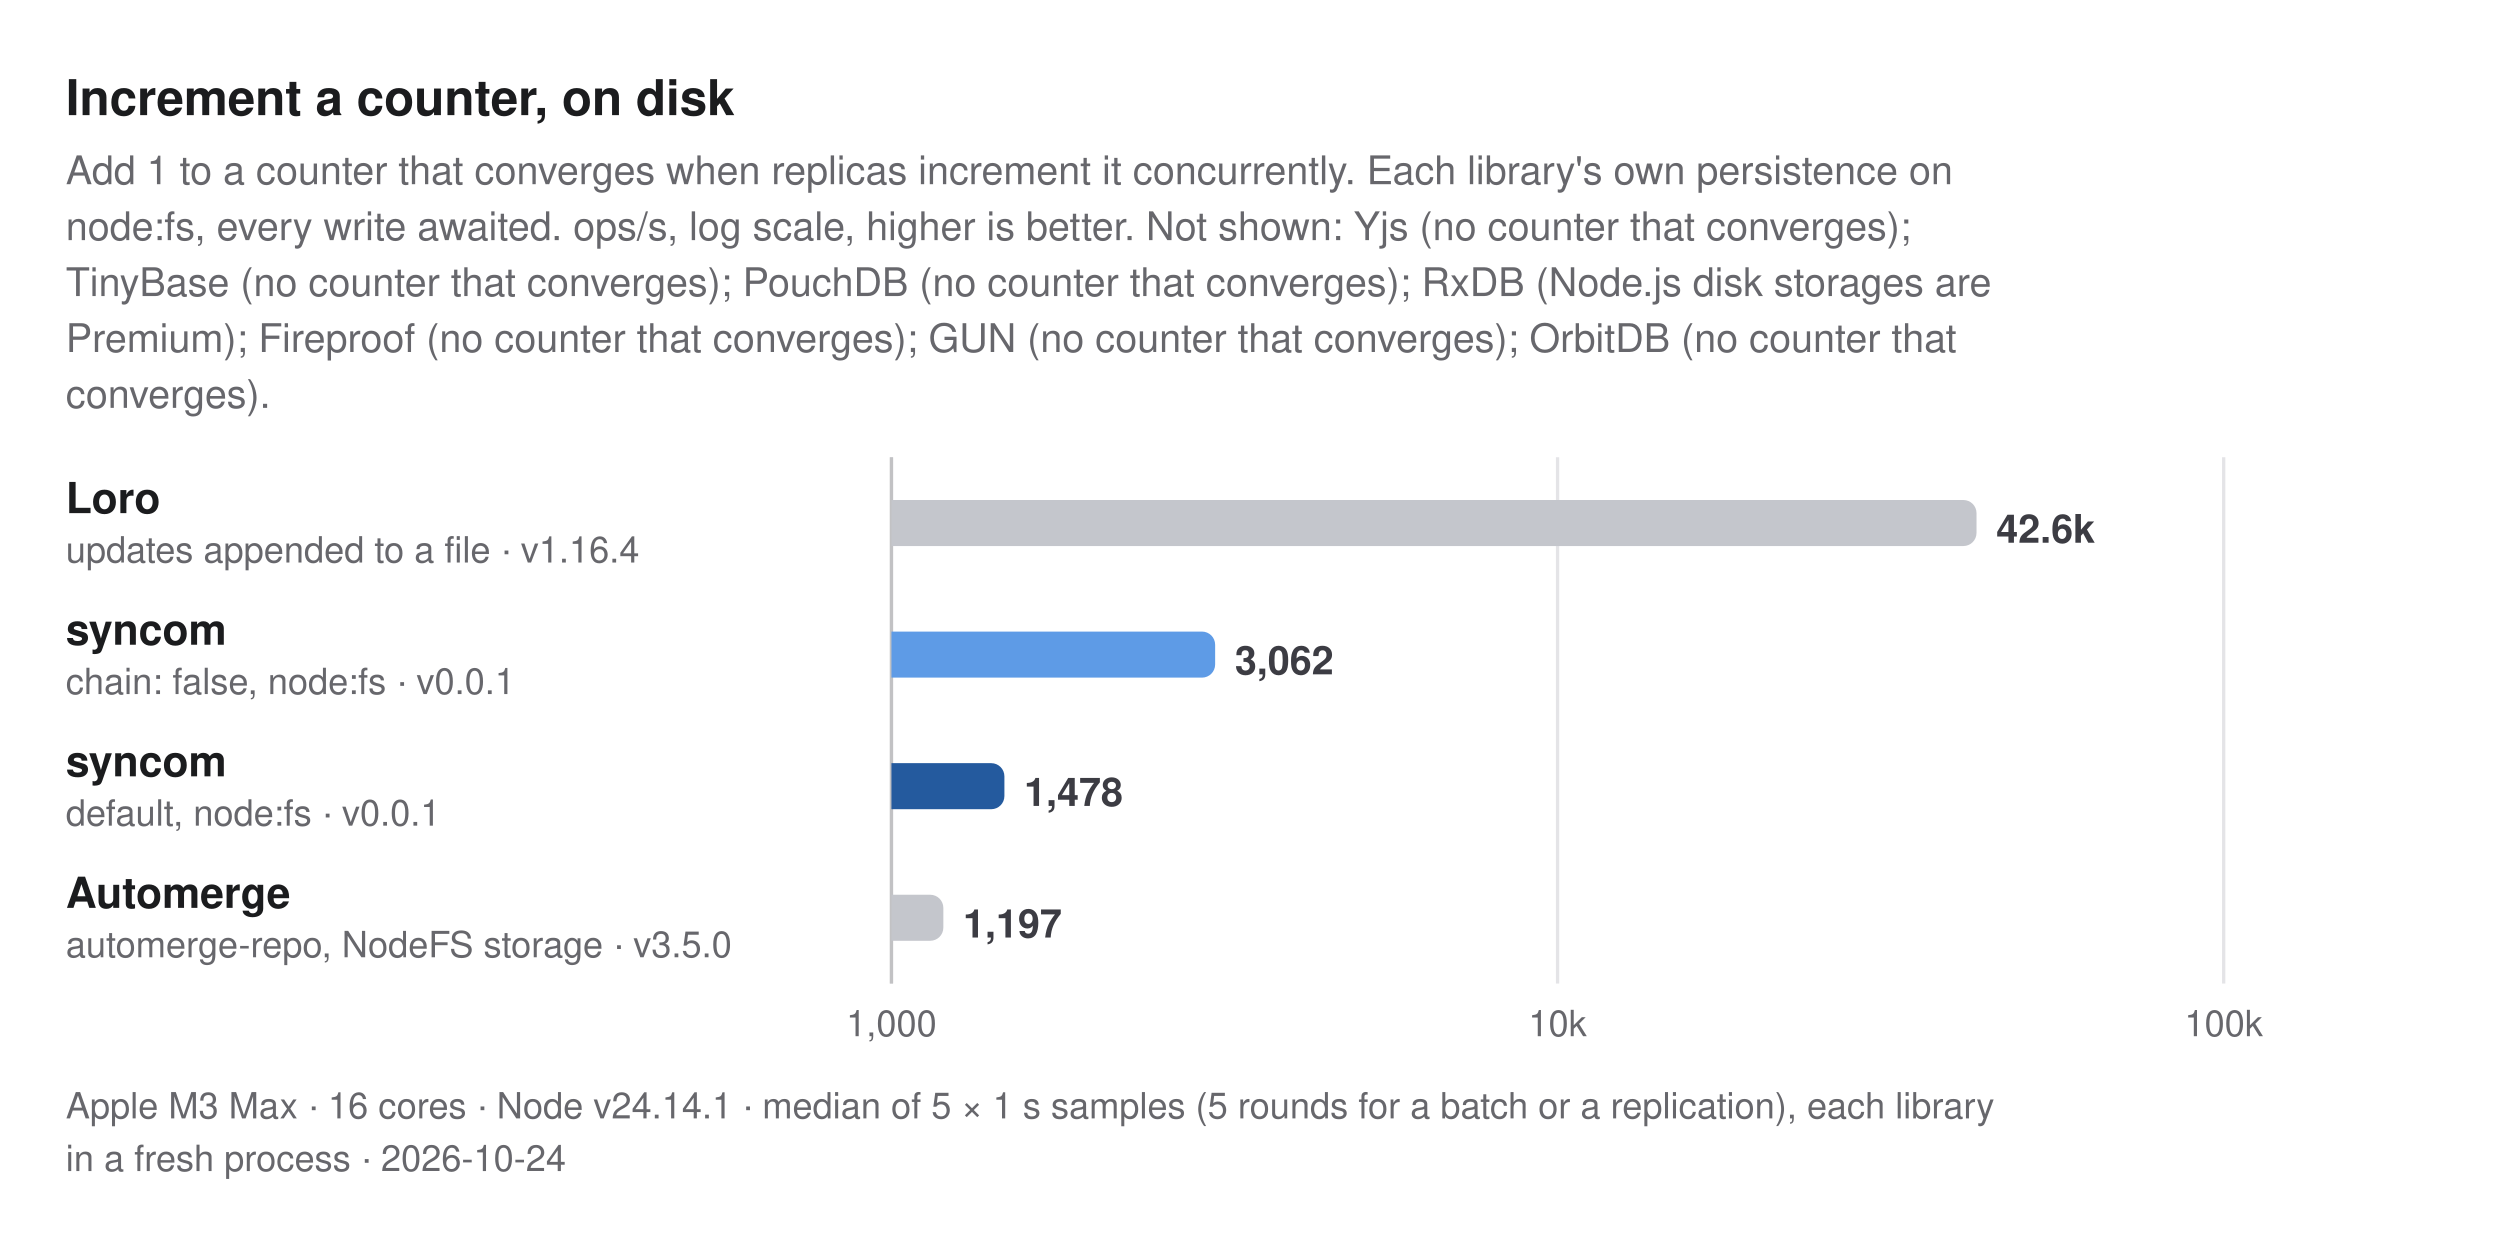
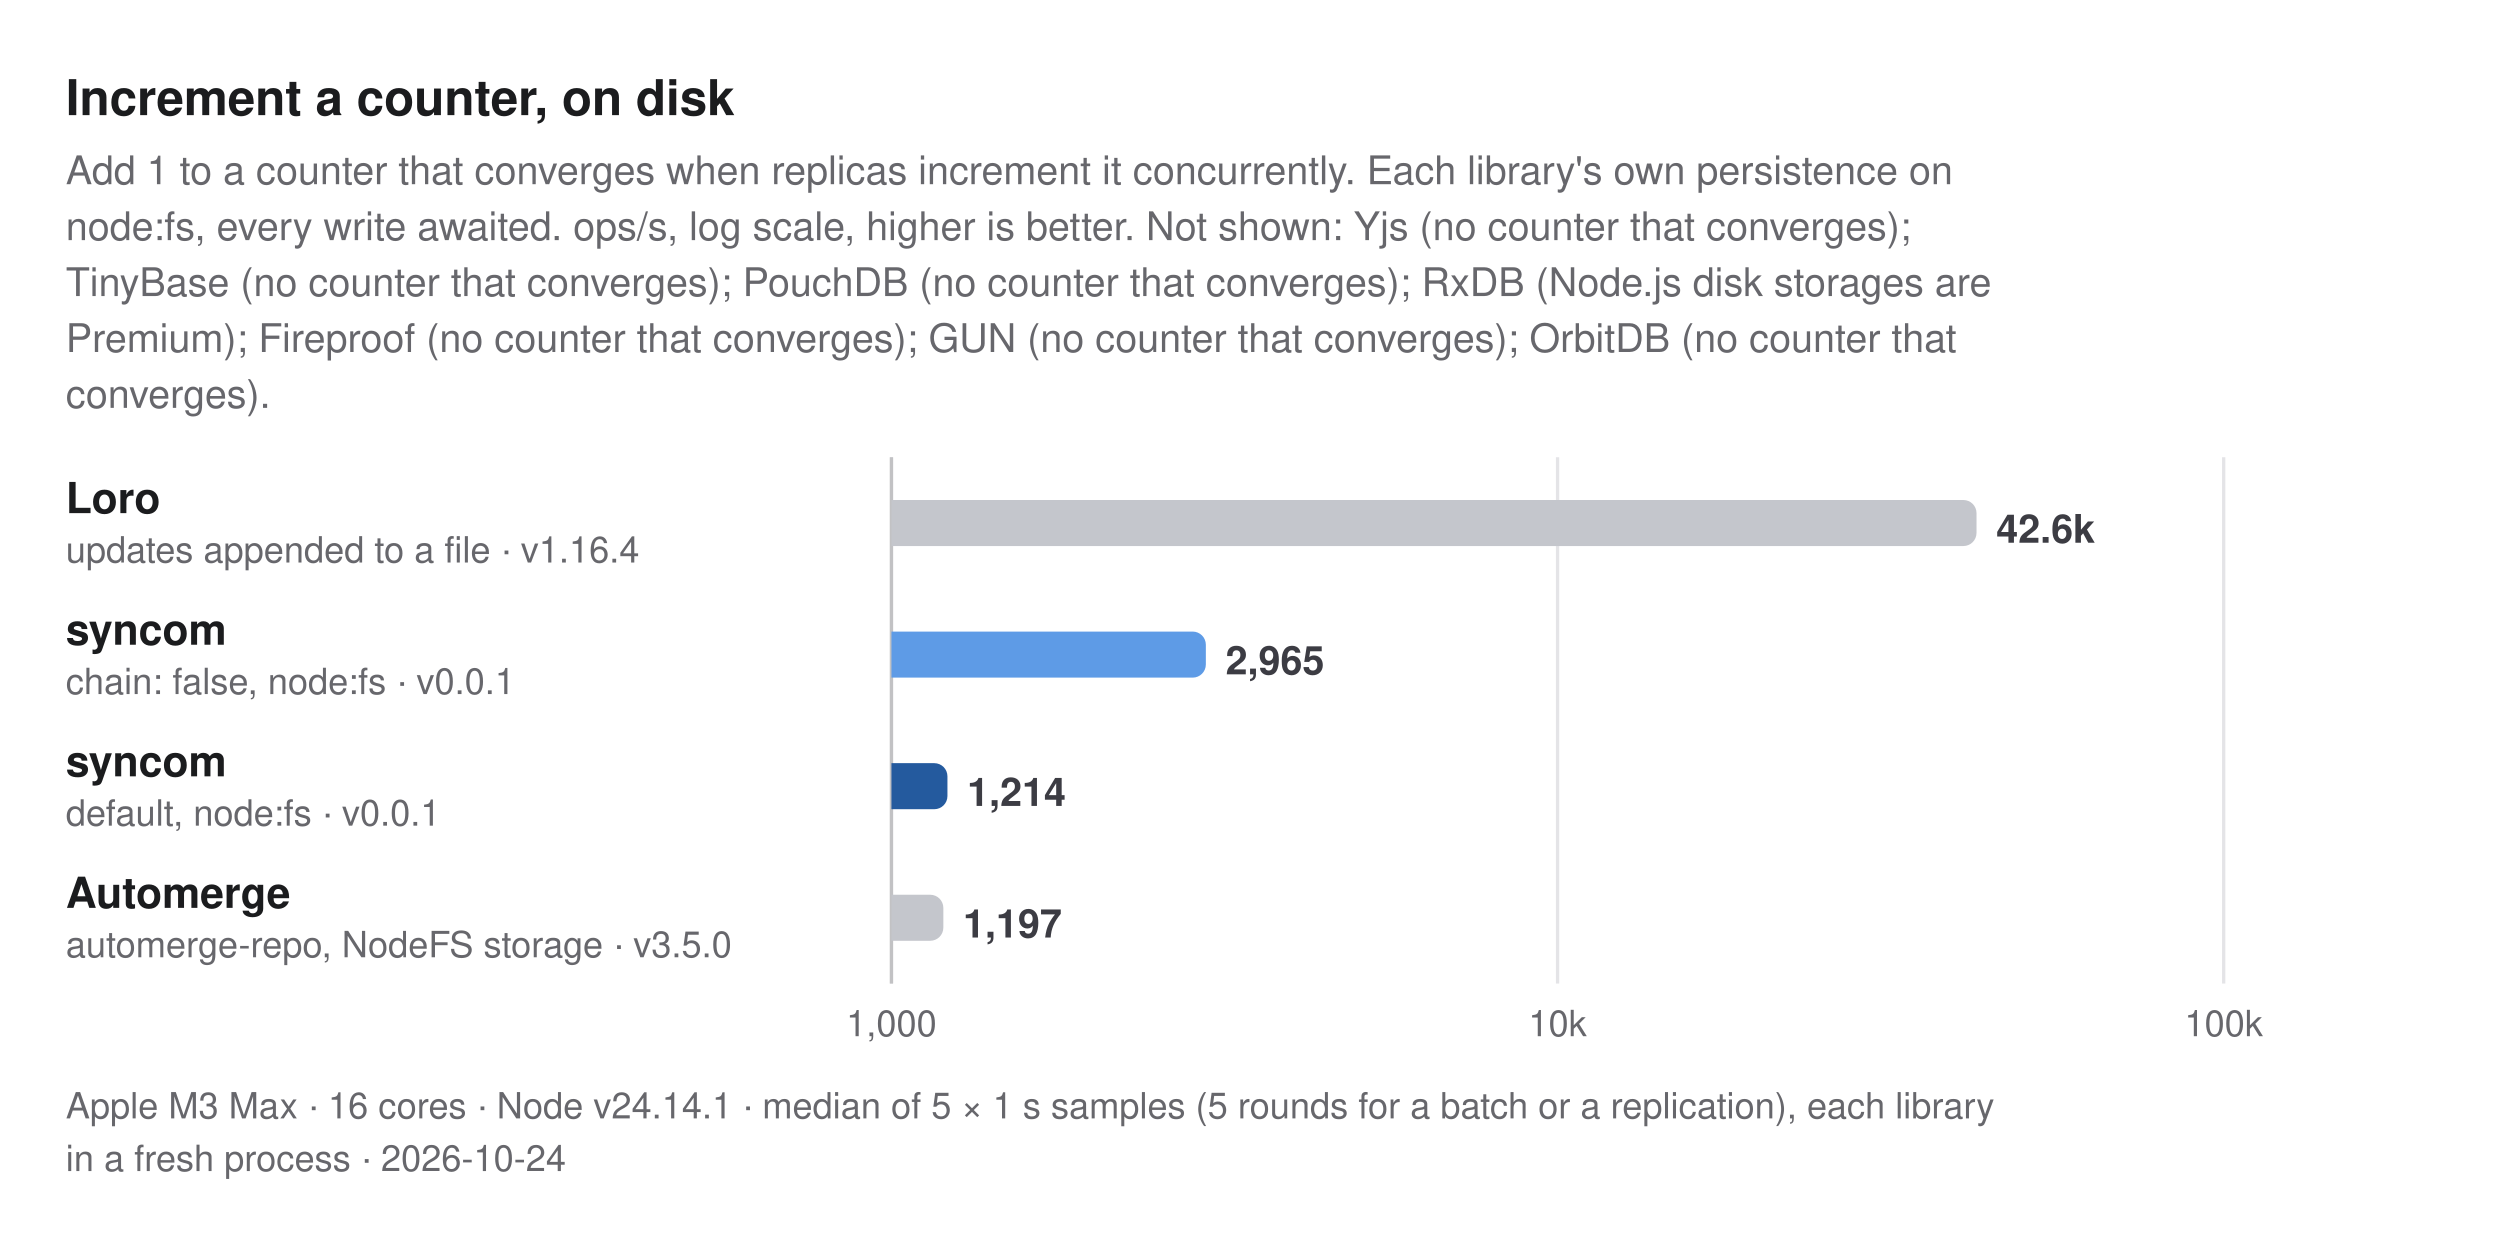
<svg xmlns="http://www.w3.org/2000/svg" width="760" height="375" viewBox="0 0 760 375" role="img" aria-label="Increment a counter, on disk. Add 1 to a counter that converges when replicas increment it concurrently. Each library's own persistence on node:fs, every write awaited. ops/s, log scale, higher is better. Not shown: Yjs (no counter that converges); TinyBase (no counter that converges); PouchDB (no counter that converges); RxDB (Node.js disk storages are Premium); Fireproof (no counter that converges); GUN (no counter that converges); OrbitDB (no counter that converges).">
  <style>
  text { font-family: -apple-system, BlinkMacSystemFont, "Segoe UI", Helvetica, Arial, sans-serif; }
  .title { font-size: 15px; font-weight: 700; fill: #1b1c1e; }
  .subtitle, .caption { font-size: 12px; fill: #67676c; }
  .caption { font-size: 11px; }
  .group { font-size: 11px; font-weight: 600; letter-spacing: 0.06em; fill: #67676c; }
  .label { font-size: 13px; font-weight: 600; fill: #1b1c1e; }
  .label.primary, .label.secondary { font-weight: 700; }
  .sublabel { font-size: 11px; fill: #67676c; }
  .value { font-size: 12px; font-weight: 600; fill: #3c3c43; font-variant-numeric: tabular-nums; }
  .value.small { font-size: 10px; }
  .legend { font-size: 11px; fill: #3c3c43; }
  .tick { font-size: 11px; fill: #67676c; font-variant-numeric: tabular-nums; }
  .grid { stroke: #e4e4e7; stroke-width: 1; }
  .axis { stroke: #c2c2c4; stroke-width: 1; }
  .ref { stroke: #67676c; stroke-width: 1; stroke-dasharray: 3 3; }
  .bar { fill: #c4c6cc; }
  .bar.primary { fill: #245a9e; }
  .bar.secondary { fill: #5e9be6; }
  @media (prefers-color-scheme: dark) {
    .title, .label { fill: #dfdfd6; }
    .subtitle, .caption, .group, .sublabel, .tick { fill: #98989f; }
    .value, .legend { fill: #c2c2c4; }
    .grid { stroke: #2e2e32; }
    .axis { stroke: #48484c; }
    .ref { stroke: #98989f; }
    .bar { fill: #46474e; }
    .bar.primary { fill: #8dbcf2; }
    .bar.secondary { fill: #3d7bd0; }
  }
</style>
  <text class="title" x="20" y="35">Increment a counter, on disk</text>
  <text class="subtitle" x="20" y="56">Add 1 to a counter that converges when replicas increment it concurrently. Each library's own persistence on</text>
  <text class="subtitle" x="20" y="73">node:fs, every write awaited. ops/s, log scale, higher is better. Not shown: Yjs (no counter that converges);</text>
  <text class="subtitle" x="20" y="90">TinyBase (no counter that converges); PouchDB (no counter that converges); RxDB (Node.js disk storages are</text>
  <text class="subtitle" x="20" y="107">Premium); Fireproof (no counter that converges); GUN (no counter that converges); OrbitDB (no counter that</text>
  <text class="subtitle" x="20" y="124">converges).</text>
  <line class="grid" x1="271" y1="139" x2="271" y2="299" />
  <text class="tick" x="271" y="315" text-anchor="middle">1,000</text>
  <line class="grid" x1="473.5" y1="139" x2="473.5" y2="299" />
  <text class="tick" x="473.5" y="315" text-anchor="middle">10k</text>
  <line class="grid" x1="676" y1="139" x2="676" y2="299" />
  <text class="tick" x="676" y="315" text-anchor="middle">100k</text>
  <line class="axis" x1="271" y1="139" x2="271" y2="299" />
  <g>
    <text class="label" x="20" y="156">Loro</text>
    <text class="sublabel" x="20" y="171">updates appended to a file · v1.16.4</text>
    <path class="bar" d="M271,152H596.863A4,4 0 0 1 600.863,156V162A4,4 0 0 1 596.863,166H271Z" />
    <text class="value" x="606.863" y="165">42.6k</text>
  </g>
  <g>
    <text class="label secondary" x="20" y="196">syncom</text>
    <text class="sublabel" x="20" y="211">chain: false, node:fs · v0.0.1</text>
-     <path class="bar secondary" d="M271,192H365.403A4,4 0 0 1 369.403,196V202A4,4 0 0 1 365.403,206H271Z" />
-     <text class="value" x="375.403" y="205">3,062</text>
+     <path class="bar secondary" d="M271,192H362.579A4,4 0 0 1 366.579,196V202A4,4 0 0 1 362.579,206H271Z" />
+     <text class="value" x="372.579" y="205">2,965</text>
  </g>
  <g>
    <text class="label primary" x="20" y="236">syncom</text>
    <text class="sublabel" x="20" y="251">default, node:fs · v0.0.1</text>
-     <path class="bar primary" d="M271,232H301.34A4,4 0 0 1 305.34,236V242A4,4 0 0 1 301.34,246H271Z" />
-     <text class="value" x="311.34" y="245">1,478</text>
+     <path class="bar primary" d="M271,232H284.022A4,4 0 0 1 288.022,236V242A4,4 0 0 1 284.022,246H271Z" />
+     <text class="value" x="294.022" y="245">1,214</text>
  </g>
  <g>
    <text class="label" x="20" y="276">Automerge</text>
    <text class="sublabel" x="20" y="291">automerge-repo, NodeFS storage · v3.5.0</text>
    <path class="bar" d="M271,272H282.778A4,4 0 0 1 286.778,276V282A4,4 0 0 1 282.778,286H271Z" />
    <text class="value" x="292.778" y="285">1,197</text>
  </g>
  <text class="caption" x="20" y="340">Apple M3 Max · 16 cores · Node v24.14.1 · median of 5 × 1 s samples (5 rounds for a batch or a replication), each library</text>
  <text class="caption" x="20" y="356">in a fresh process · 2026-10-24</text>
</svg>
